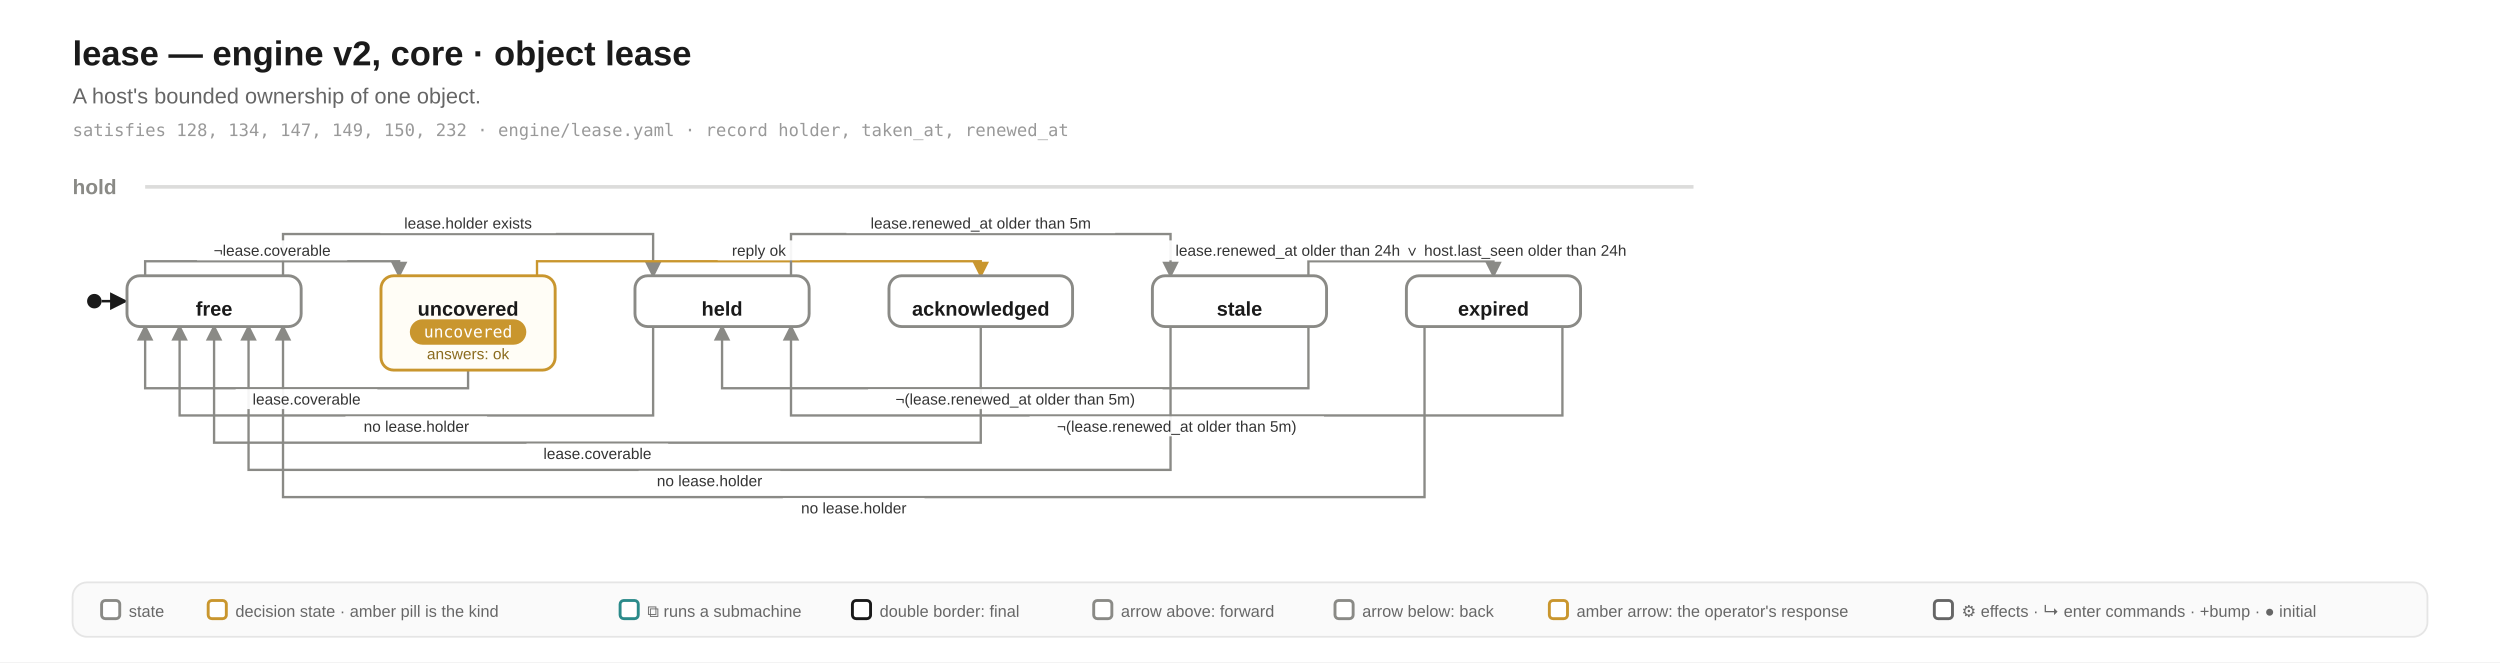
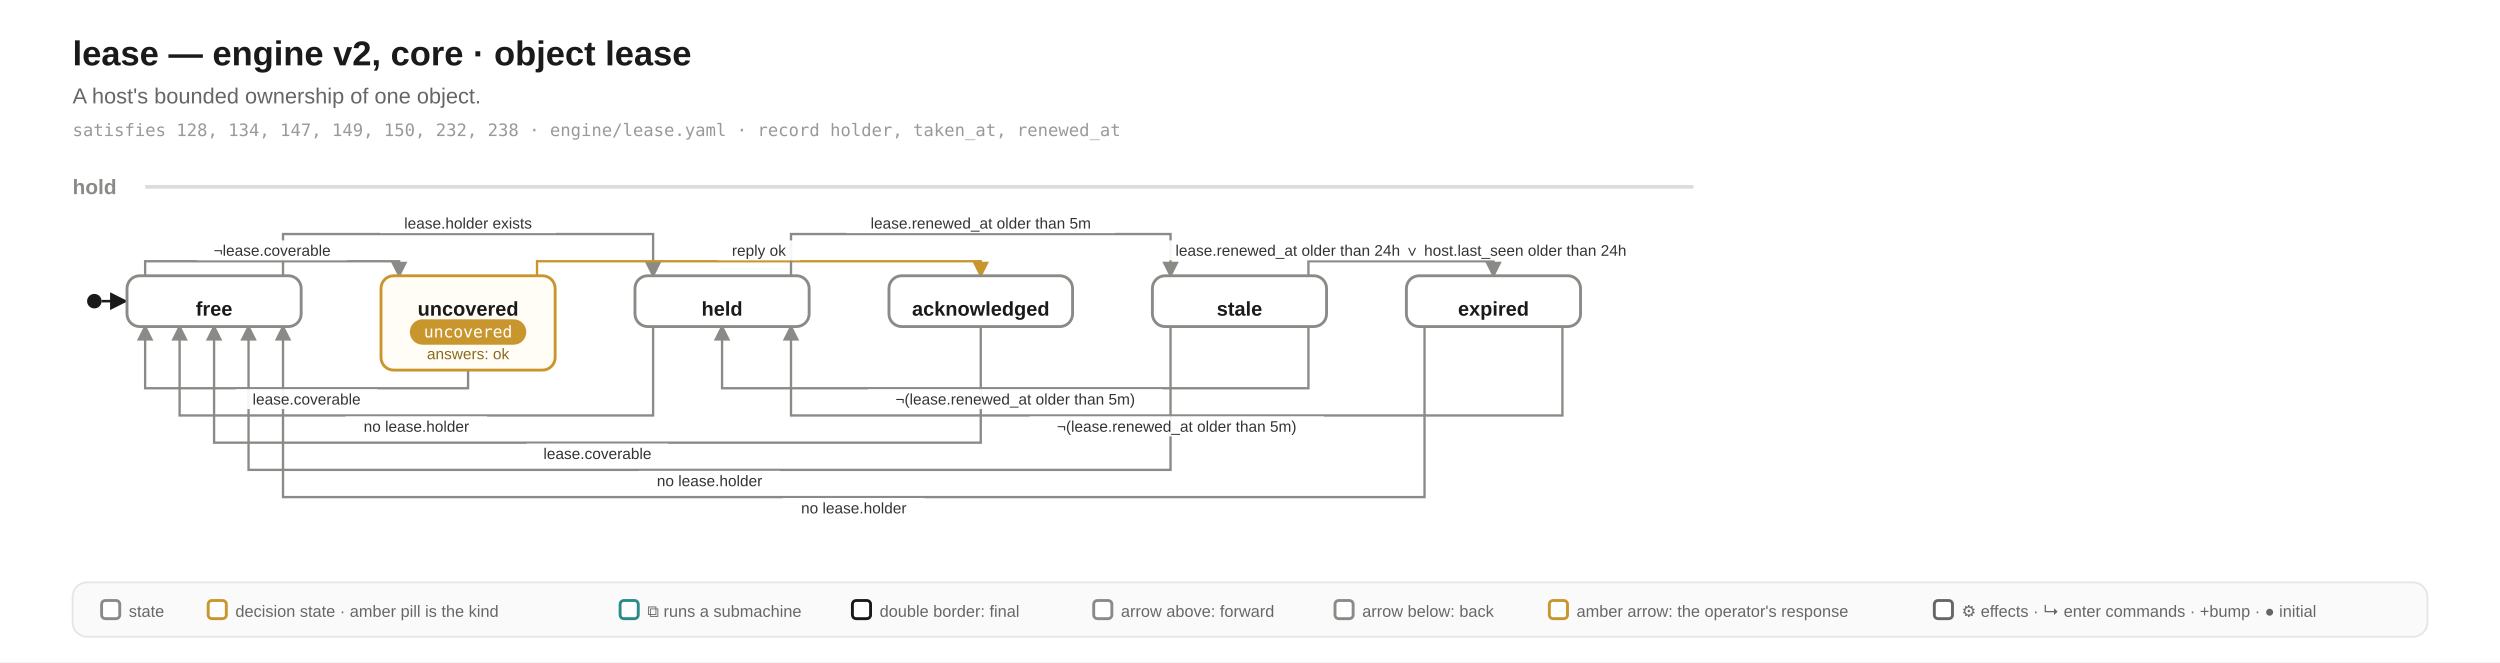
<svg xmlns="http://www.w3.org/2000/svg" width="1378" height="365" viewBox="0 0 1378 365" font-family="-apple-system, 'Helvetica Neue', Arial, sans-serif">
  <defs>
    <marker id="mB" viewBox="0 0 10 10" refX="8.5" refY="5" markerWidth="7" markerHeight="7" orient="auto-start-reverse">
      <path d="M0 0L10 5L0 10z" fill="#4a7fb5" />
    </marker>
    <marker id="mT" viewBox="0 0 10 10" refX="8.5" refY="5" markerWidth="7" markerHeight="7" orient="auto-start-reverse">
      <path d="M0 0L10 5L0 10z" fill="#2b8a8a" />
    </marker>
    <marker id="mG" viewBox="0 0 10 10" refX="8.5" refY="5" markerWidth="7" markerHeight="7" orient="auto-start-reverse">
      <path d="M0 0L10 5L0 10z" fill="#8a8a86" />
    </marker>
    <marker id="mA" viewBox="0 0 10 10" refX="8.5" refY="5" markerWidth="7" markerHeight="7" orient="auto-start-reverse">
      <path d="M0 0L10 5L0 10z" fill="#c9962e" />
    </marker>
    <marker id="mI" viewBox="0 0 10 10" refX="8.5" refY="5" markerWidth="7" markerHeight="7" orient="auto-start-reverse">
      <path d="M0 0L10 5L0 10z" fill="#1a1a1a" />
    </marker>
  </defs>
  <rect width="1378" height="365" fill="#fff" />
  <text x="40" y="36" font-size="19" font-weight="700" fill="#1a1a1a">lease — engine v2, core · object lease</text>
  <text x="40" y="57" font-size="12" fill="#666">A host's bounded ownership of one object.</text>
-   <text x="40" y="75" font-size="9.5" font-family="monospace" fill="#999">satisfies 128, 134, 147, 149, 150, 232 · engine/lease.yaml · record holder, taken_at, renewed_at</text>
+   <text x="40" y="75" font-size="9.5" font-family="monospace" fill="#999">satisfies 128, 134, 147, 149, 150, 232, 238 · engine/lease.yaml · record holder, taken_at, renewed_at</text>
  <text x="40" y="107" font-size="11.5" font-weight="700" fill="#8a8a86">hold</text>
  <line x1="80" y1="103" x2="933.463" y2="103" stroke="#8a8a86" stroke-width="2" opacity="0.3" />
  <circle cx="52.0" cy="166.0" r="4" fill="#1a1a1a" />
  <line x1="56.0" y1="166.0" x2="69.0" y2="166.0" stroke="#1a1a1a" stroke-width="1.4" marker-end="url(#mI)" />
  <path d="M156.0,152.0 V129.0 H360.0 V152.0" fill="none" stroke="#8a8a86" stroke-width="1.3" marker-end="url(#mG)" />
  <path d="M80.0,152.0 V144.0 H220.0 V152.0" fill="none" stroke="#8a8a86" stroke-width="1.3" marker-end="url(#mG)" />
  <path d="M258.0,204.0 V214.0 H80.0 V180.0" fill="none" stroke="#8a8a86" stroke-width="1.3" marker-end="url(#mG)" />
  <path d="M296.0,152.0 V144.0 H540.6 V152.0" fill="none" stroke="#c9962e" stroke-width="1.3" marker-end="url(#mA)" />
  <path d="M360.0,180.0 V229.0 H99.0 V180.0" fill="none" stroke="#8a8a86" stroke-width="1.3" marker-end="url(#mG)" />
  <path d="M436.0,152.0 V129.0 H645.2 V152.0" fill="none" stroke="#8a8a86" stroke-width="1.3" marker-end="url(#mG)" />
  <path d="M540.6,180.0 V244.0 H118.0 V180.0" fill="none" stroke="#8a8a86" stroke-width="1.3" marker-end="url(#mG)" />
  <path d="M645.2,180.0 V259.0 H137.0 V180.0" fill="none" stroke="#8a8a86" stroke-width="1.3" marker-end="url(#mG)" />
  <path d="M721.2,180.0 V214.0 H398.0 V180.0" fill="none" stroke="#8a8a86" stroke-width="1.3" marker-end="url(#mG)" />
  <path d="M721.2,152.0 V144.0 H823.2 V152.0" fill="none" stroke="#8a8a86" stroke-width="1.3" marker-end="url(#mG)" />
  <path d="M785.2,180.0 V274.0 H156.0 V180.0" fill="none" stroke="#8a8a86" stroke-width="1.3" marker-end="url(#mG)" />
  <path d="M861.2,180.0 V229.0 H436.0 V180.0" fill="none" stroke="#8a8a86" stroke-width="1.3" marker-end="url(#mG)" />
  <rect x="70.0" y="152.0" width="96.0" height="28.0" rx="7" fill="#fff" stroke="#8a8a86" stroke-width="1.6" />
  <text x="118.0" y="174.0" font-size="11" fill="#1a1a1a" text-anchor="middle" font-weight="700">free</text>
  <rect x="210.0" y="152.0" width="96.0" height="52.0" rx="7" fill="#fffdf6" stroke="#c9962e" stroke-width="1.6" />
  <text x="258.0" y="174.0" font-size="11" fill="#1a1a1a" text-anchor="middle" font-weight="700">uncovered</text>
  <rect x="225.9" y="176.0" width="64.2" height="14" rx="7" fill="#c9962e" />
  <text x="258.0" y="186.0" font-size="9" font-family="monospace" fill="#fff" text-anchor="middle">uncovered</text>
  <text x="258.0" y="198.0" font-size="8.5" fill="#8a6a1d" text-anchor="middle">answers: ok</text>
  <rect x="350.0" y="152.0" width="96.0" height="28.0" rx="7" fill="#fff" stroke="#8a8a86" stroke-width="1.6" />
  <text x="398.0" y="174.0" font-size="11" fill="#1a1a1a" text-anchor="middle" font-weight="700">held</text>
  <rect x="490.0" y="152.0" width="101.2" height="28.0" rx="7" fill="#fff" stroke="#8a8a86" stroke-width="1.6" />
  <text x="540.6" y="174.0" font-size="11" fill="#1a1a1a" text-anchor="middle" font-weight="700">acknowledged</text>
  <rect x="635.2" y="152.0" width="96.0" height="28.0" rx="7" fill="#fff" stroke="#8a8a86" stroke-width="1.6" />
  <text x="683.2" y="174.0" font-size="11" fill="#1a1a1a" text-anchor="middle" font-weight="700">stale</text>
  <rect x="775.2" y="152.0" width="96.0" height="28.0" rx="7" fill="#fff" stroke="#8a8a86" stroke-width="1.6" />
  <text x="823.2" y="174.0" font-size="11" fill="#1a1a1a" text-anchor="middle" font-weight="700">expired</text>
  <rect x="209.6" y="117.5" width="96.8" height="11" fill="#fff" opacity="0.92" />
  <text x="258.0" y="126.0" font-size="8.5" fill="#333" text-anchor="middle">lease.holder exists</text>
  <rect x="108.6" y="132.5" width="82.8" height="11" fill="#fff" opacity="0.92" />
  <text x="150.0" y="141.0" font-size="8.5" fill="#333" text-anchor="middle">¬lease.coverable</text>
  <rect x="129.9" y="214.5" width="78.1" height="11" fill="#fff" opacity="0.92" />
  <text x="169.0" y="223.0" font-size="8.5" fill="#333" text-anchor="middle">lease.coverable</text>
  <rect x="395.6" y="132.5" width="45.4" height="11" fill="#fff" opacity="0.92" />
  <text x="418.3" y="141.0" font-size="8.5" fill="#333" text-anchor="middle">reply ok</text>
  <rect x="190.4" y="229.5" width="78.1" height="11" fill="#fff" opacity="0.92" />
  <text x="229.5" y="238.0" font-size="8.5" fill="#333" text-anchor="middle">no lease.holder</text>
  <rect x="466.5" y="117.5" width="148.2" height="11" fill="#fff" opacity="0.92" />
  <text x="540.6" y="126.0" font-size="8.5" fill="#333" text-anchor="middle">lease.renewed_at older than 5m</text>
  <rect x="290.2" y="244.5" width="78.1" height="11" fill="#fff" opacity="0.92" />
  <text x="329.3" y="253.0" font-size="8.5" fill="#333" text-anchor="middle">lease.coverable</text>
  <rect x="352.0" y="259.5" width="78.1" height="11" fill="#fff" opacity="0.92" />
  <text x="391.1" y="268.0" font-size="8.5" fill="#333" text-anchor="middle">no lease.holder</text>
  <rect x="478.5" y="214.5" width="162.3" height="11" fill="#fff" opacity="0.92" />
  <text x="559.6" y="223.0" font-size="8.5" fill="#333" text-anchor="middle">¬(lease.renewed_at older than 5m)</text>
  <rect x="620.9" y="132.5" width="302.5" height="11" fill="#fff" opacity="0.92" />
  <text x="772.2" y="141.0" font-size="8.5" fill="#333" text-anchor="middle">lease.renewed_at older than 24h ∨ host.last_seen older than 24h</text>
  <rect x="431.5" y="274.5" width="78.1" height="11" fill="#fff" opacity="0.92" />
  <text x="470.6" y="283.0" font-size="8.5" fill="#333" text-anchor="middle">no lease.holder</text>
  <rect x="567.5" y="229.5" width="162.3" height="11" fill="#fff" opacity="0.92" />
  <text x="648.6" y="238.0" font-size="8.5" fill="#333" text-anchor="middle">¬(lease.renewed_at older than 5m)</text>
  <rect x="40" y="321" width="1298" height="30" rx="8" fill="#fafafa" stroke="#e5e5e5" />
  <rect x="56" y="331" width="10" height="10" rx="2" fill="#fff" stroke="#8a8a86" stroke-width="1.6" />
  <text x="71" y="340" font-size="9" fill="#666">state</text>
  <rect x="114.75" y="331" width="10" height="10" rx="2" fill="#fff" stroke="#c9962e" stroke-width="1.6" />
  <text x="129.75" y="340" font-size="9" fill="#666">decision state · amber pill is the kind</text>
  <rect x="341.8" y="331" width="10" height="10" rx="2" fill="#fff" stroke="#2b8a8a" stroke-width="1.6" />
  <text x="356.8" y="340" font-size="9" fill="#666">⧉ runs a submachine</text>
  <rect x="469.85" y="331" width="10" height="10" rx="2" fill="#fff" stroke="#1a1a1a" stroke-width="1.6" />
  <text x="484.85" y="340" font-size="9" fill="#666">double border: final</text>
  <rect x="602.85" y="331" width="10" height="10" rx="2" fill="#fff" stroke="#8a8a86" stroke-width="1.6" />
  <text x="617.85" y="340" font-size="9" fill="#666">arrow above: forward</text>
  <rect x="735.85" y="331" width="10" height="10" rx="2" fill="#fff" stroke="#8a8a86" stroke-width="1.6" />
  <text x="750.85" y="340" font-size="9" fill="#666">arrow below: back</text>
  <rect x="854.0" y="331" width="10" height="10" rx="2" fill="#fff" stroke="#c9962e" stroke-width="1.6" />
  <text x="869.0" y="340" font-size="9" fill="#666">amber arrow: the operator's response</text>
  <rect x="1066.2" y="331" width="10" height="10" rx="2" fill="#fff" stroke="#666" stroke-width="1.6" />
  <text x="1081.2" y="340" font-size="9" fill="#666">⚙ effects · ↳ enter commands · +bump · ● initial</text>
</svg>
